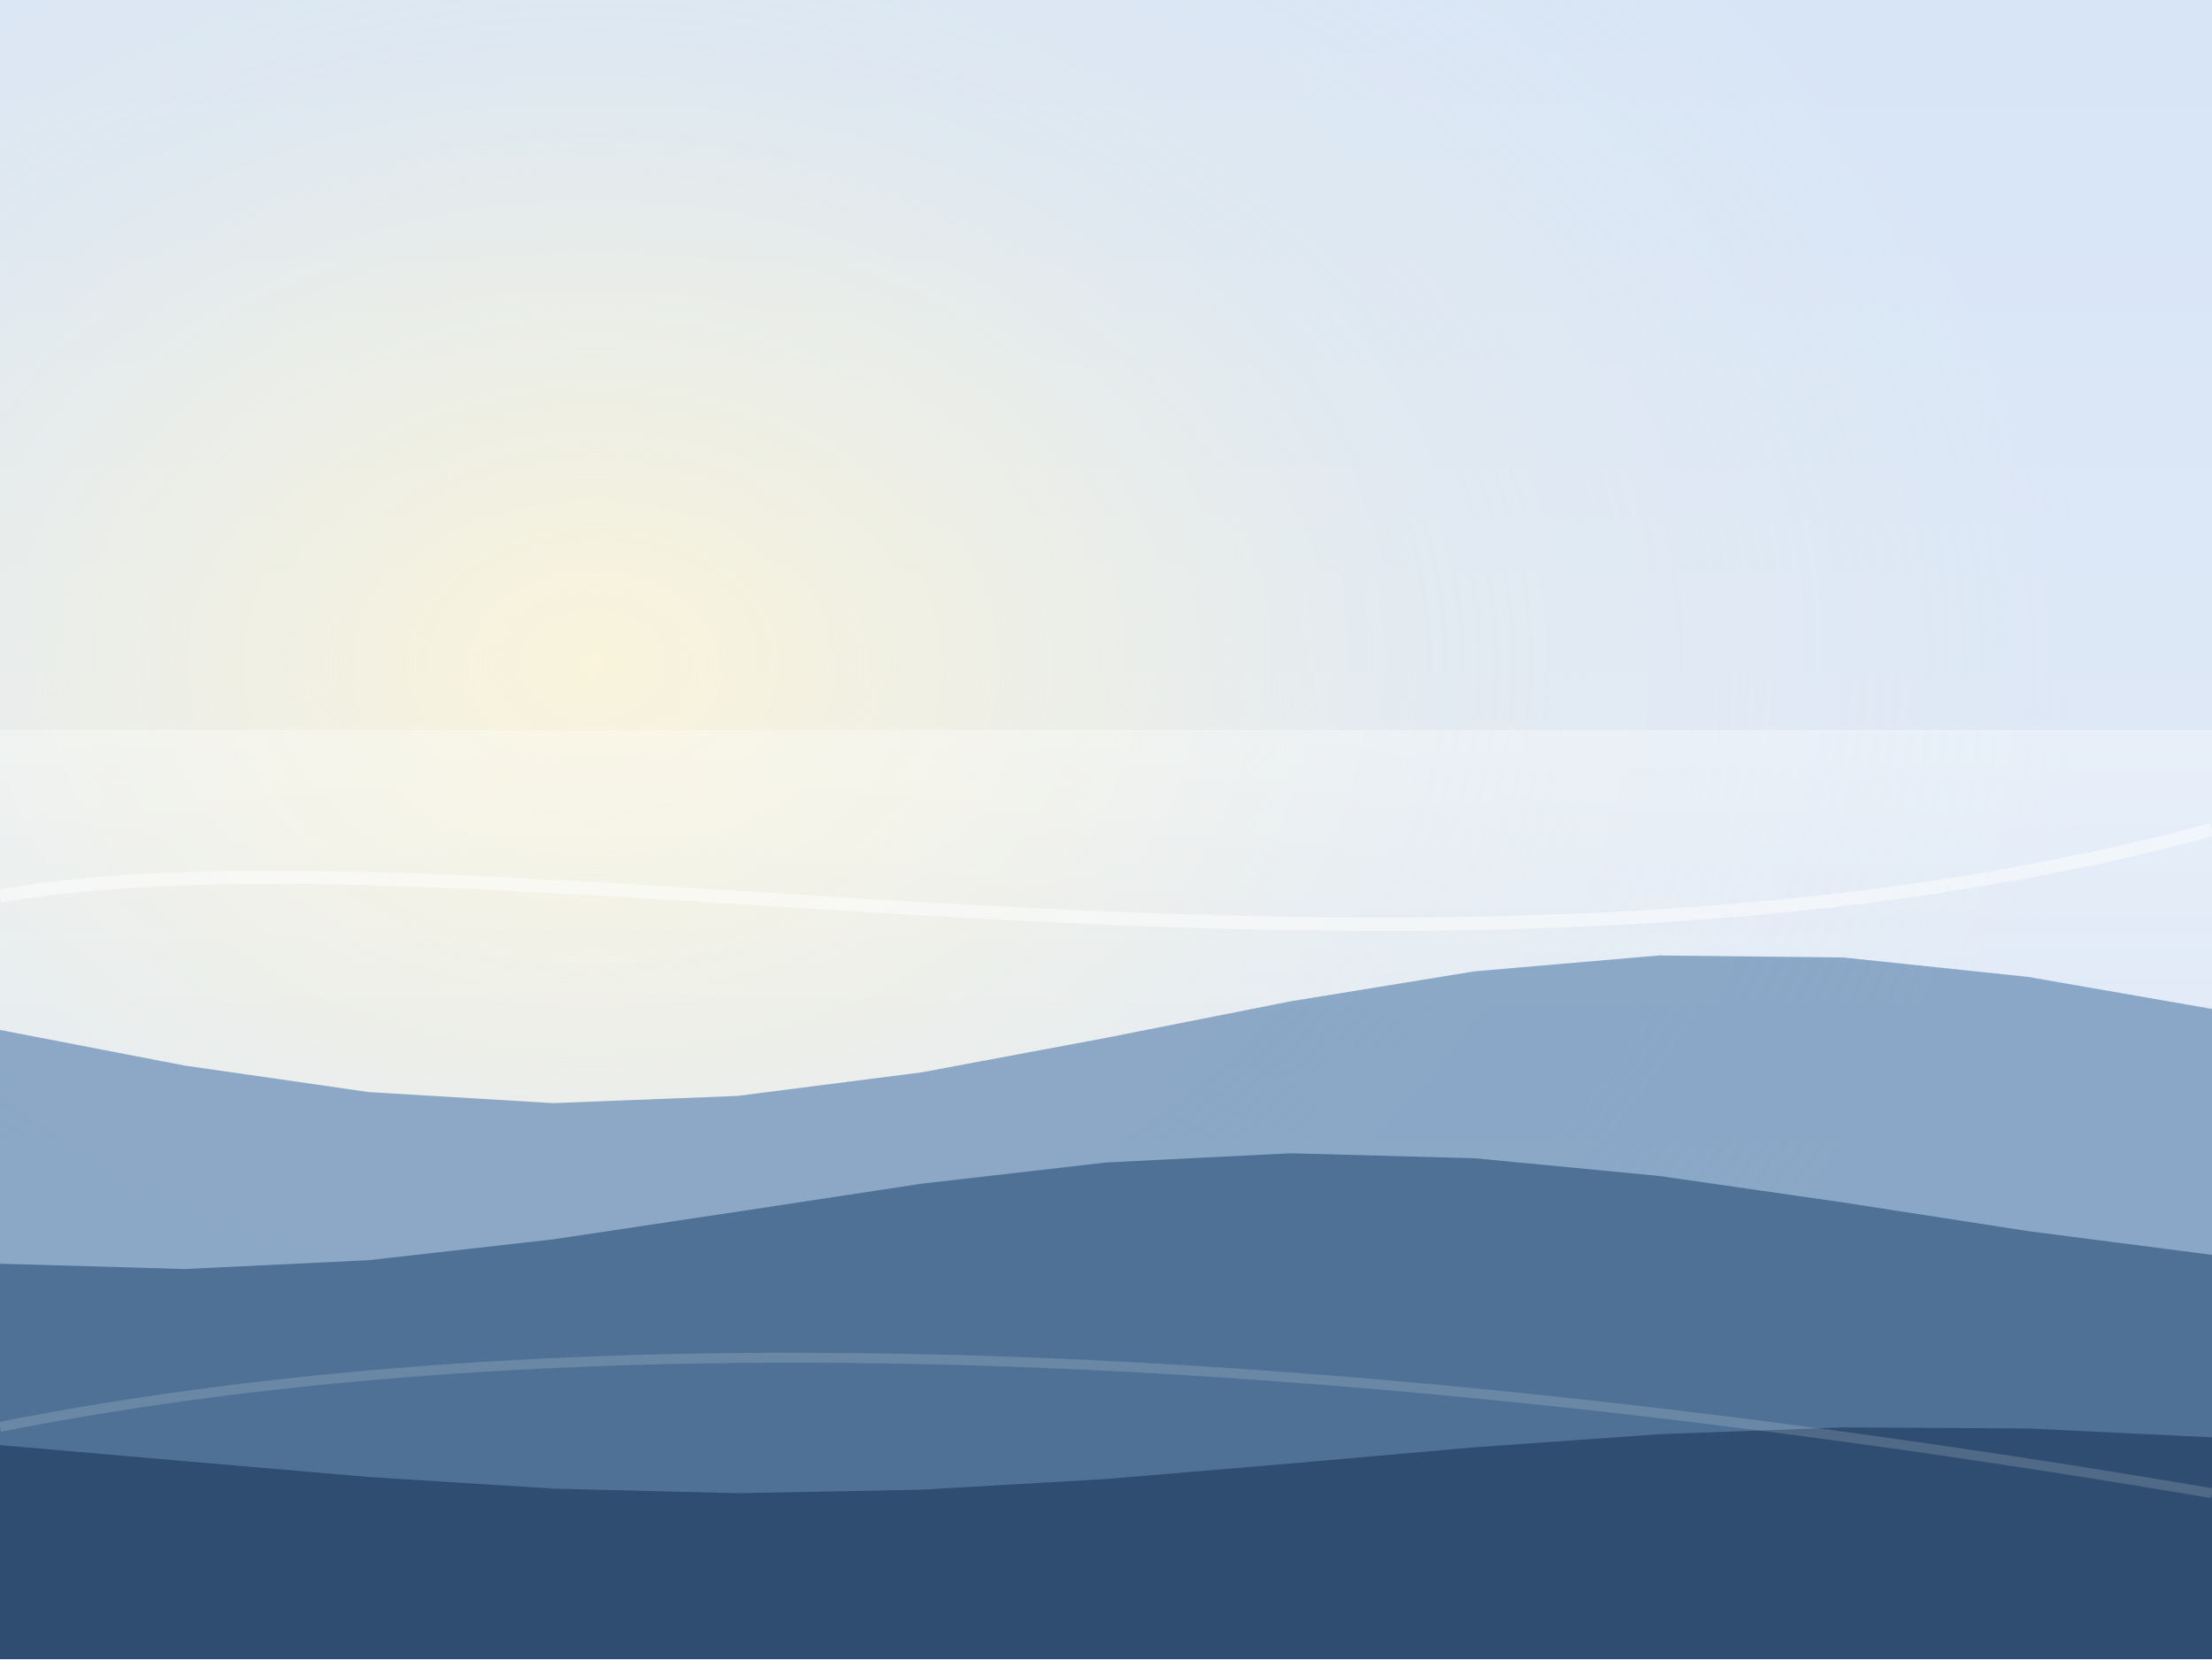
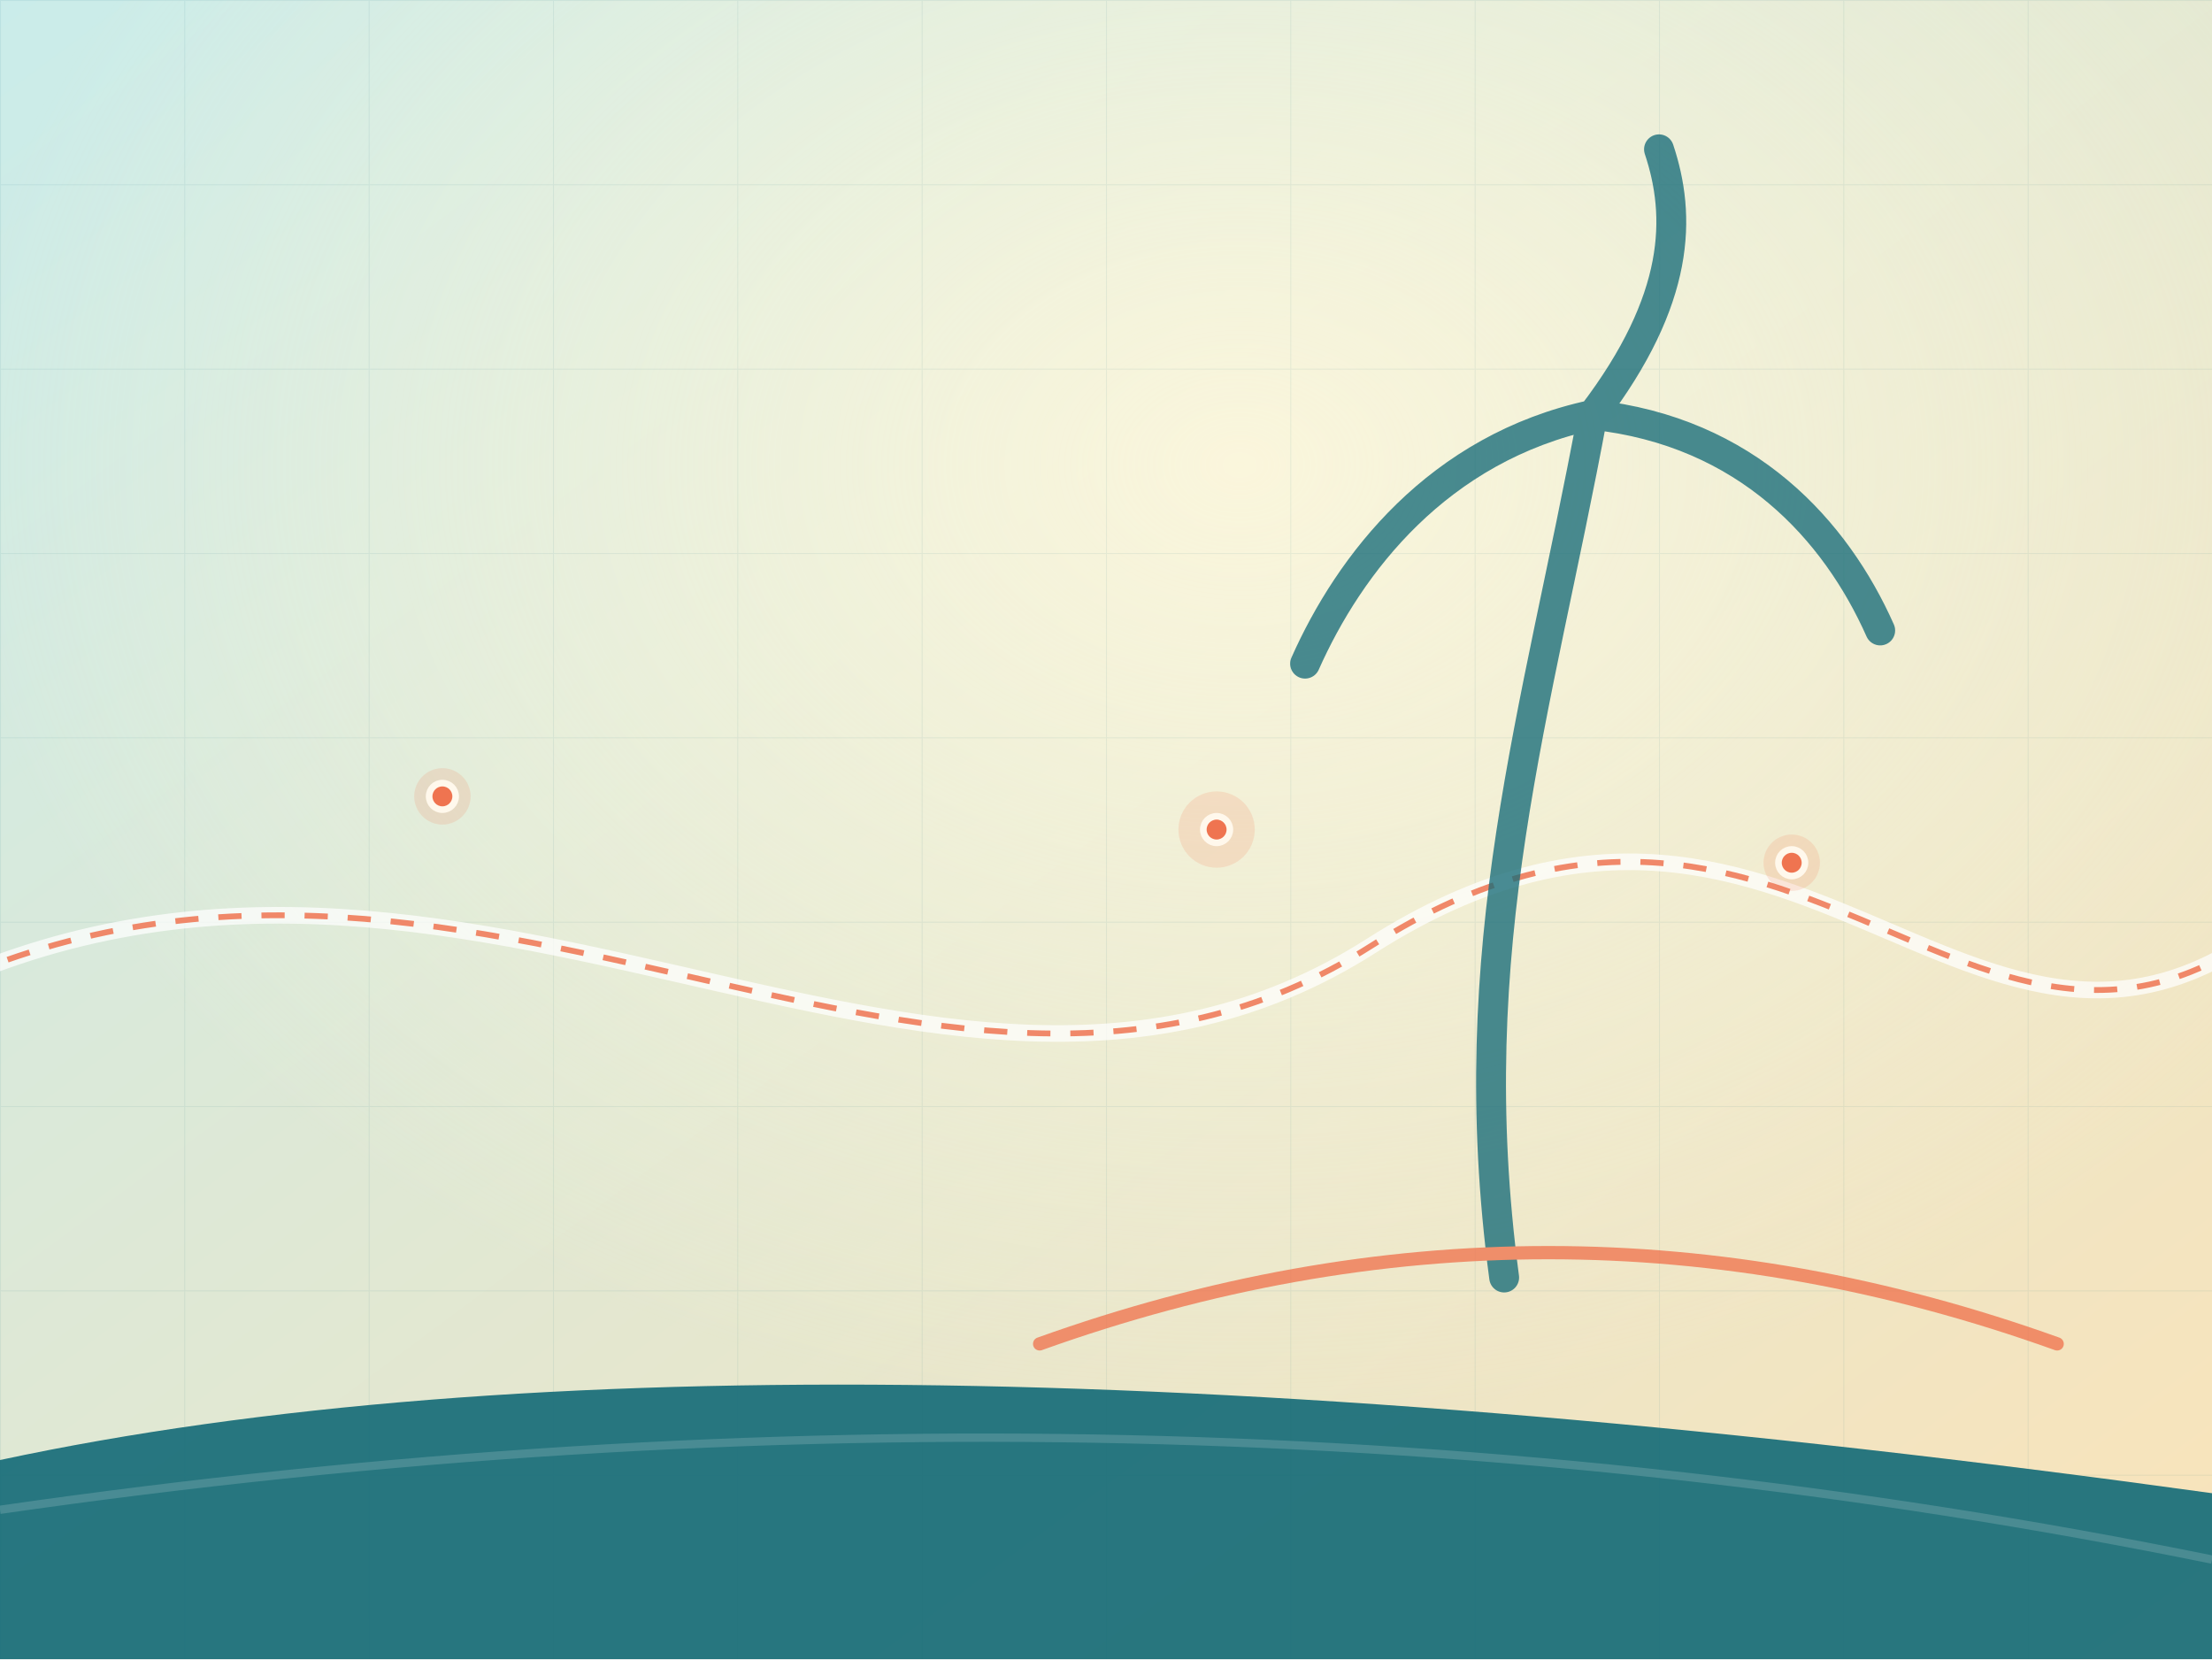
- <svg xmlns="http://www.w3.org/2000/svg" viewBox="0 0 1200 900" width="1200" height="900" role="img" aria-label="여행 사진 자리표시자">
+ <svg xmlns="http://www.w3.org/2000/svg" viewBox="0 0 1200 900" width="1200" height="900" role="img" aria-label="여행 기록 일러스트레이션">
  <defs>
-     <linearGradient id="sky" x1="0" y1="0" x2="0" y2="1">
-       <stop offset="0%" stop-color="#d7e5f7" />
-       <stop offset="100%" stop-color="#e7edf7" />
+     <linearGradient id="sky" x1="0" y1="0" x2="1" y2="1">
+       <stop offset="0%" stop-color="#caecea" />
+       <stop offset="100%" stop-color="#fae3b9" />
    </linearGradient>
-     <radialGradient id="glow" cx="27%" cy="40%" r="68%">
-       <stop offset="0%" stop-color="#fff6d5" stop-opacity="0.82" />
-       <stop offset="55%" stop-color="#fff6d5" stop-opacity="0.16" />
-       <stop offset="100%" stop-color="#fff6d5" stop-opacity="0" />
+     <radialGradient id="light" cx="56%" cy="28%" r="58%">
+       <stop offset="0%" stop-color="#fff8dd" stop-opacity="0.86" />
+       <stop offset="100%" stop-color="#fff8dd" stop-opacity="0" />
    </radialGradient>
-     <linearGradient id="haze" x1="0" y1="0" x2="0" y2="1">
-       <stop offset="0%" stop-color="#ffffff" stop-opacity="0.3" />
-       <stop offset="100%" stop-color="#ffffff" stop-opacity="0" />
-     </linearGradient>
+     <pattern id="grid" width="100" height="100" patternUnits="userSpaceOnUse">
+       <path d="M 100 0 L 0 0 0 100" fill="none" stroke="#176c78" stroke-opacity="0.08" stroke-width="1" />
+     </pattern>
+     <filter id="soft">
+       <feGaussianBlur stdDeviation="12" />
+     </filter>
  </defs>
  <rect width="1200" height="900" fill="url(#sky)" />
-   <rect width="1200" height="900" fill="url(#glow)" />
-   <rect y="396.0" width="1200" height="162.0" fill="url(#haze)" />
-   <path d="M0 486.0 C 264.0 441.0, 768.0 567.0, 1200 450.0" fill="none" stroke="#ffffff" stroke-opacity="0.48" stroke-width="7.2" />
-   <polygon points="0.0,558.7 100.0,578.0 200.0,592.4 300.0,598.4 400.0,594.5 500.0,581.7 600.0,563.0 700.0,543.2 800.0,526.9 900.0,518.3 1000.0,519.4 1100.0,529.9 1200.0,547.3 1200,900 0,900" fill="#7899bd" opacity="0.82" />
-   <polygon points="0.0,685.5 100.0,688.4 200.0,683.6 300.0,672.3 400.0,657.3 500.0,642.1 600.0,630.6 700.0,625.6 800.0,628.3 900.0,637.9 1000.0,652.3 1100.0,667.8 1200.0,680.7 1200,900 0,900" fill="#4e7195" />
-   <polygon points="0.0,783.9 100.0,792.6 200.0,801.2 300.0,807.5 400.0,810.0 500.0,808.1 600.0,802.3 700.0,793.9 800.0,785.1 900.0,778.0 1000.0,774.3 1100.0,774.9 1200.0,779.7 1200,900 0,900" fill="#2e4d70" />
-   <path d="M0 774.0 Q 456.0 684.0 1200 810.0" fill="none" stroke="#ffffff" stroke-opacity="0.16" stroke-width="5.4" />
+   <rect width="1200" height="900" fill="url(#light)" />
+   <rect width="1200" height="900" fill="url(#grid)" />
+   <path d="M -60 549 C 240 387, 504 666, 744 513 S 1080 657, 1260 477" fill="none" stroke="#ffffff" stroke-opacity="0.72" stroke-width="9" />
+   <path d="M -60 549 C 240 387, 504 666, 744 513 S 1080 657, 1260 477" fill="none" stroke="#ef7450" stroke-opacity="0.84" stroke-width="3.15" stroke-dasharray="12.6 10.8" />
+   <g transform="translate(816 225)" fill="none" stroke="#176c78" stroke-width="16.2" stroke-linecap="round" opacity="0.78">
+     <path d="M0 468C-24 288 18 162 48 0" />
+     <path d="M48 0C-36 18 -84 81 -108 135M48 0C132 9 180 63 204 117M48 0C96 -63 96 -108 84 -144" />
+     <path d="M-252 504Q24 405 300 504" stroke="#ef7450" stroke-width="7.2" />
+   </g>
+   <g transform="translate(240 432)">
+     <circle r="15.3" fill="#ef7450" fill-opacity="0.16" />
+     <circle r="7.2" fill="#ef7450" stroke="#fff8ec" stroke-width="3.6" />
+   </g>
+   <g transform="translate(660 450)">
+     <circle r="20.7" fill="#ef7450" fill-opacity="0.16" />
+     <circle r="7.2" fill="#ef7450" stroke="#fff8ec" stroke-width="3.6" />
+   </g>
+   <g transform="translate(972 468)">
+     <circle r="15.3" fill="#ef7450" fill-opacity="0.16" />
+     <circle r="7.2" fill="#ef7450" stroke="#fff8ec" stroke-width="3.6" />
+   </g>
+   <path d="M0 792 Q 420 702 1200 810 V900 H0Z" fill="#176c78" opacity="0.92" />
+   <path d="M0 819 Q 624 729 1200 846" fill="none" stroke="#fff" stroke-opacity="0.16" stroke-width="4.5" />
</svg>
